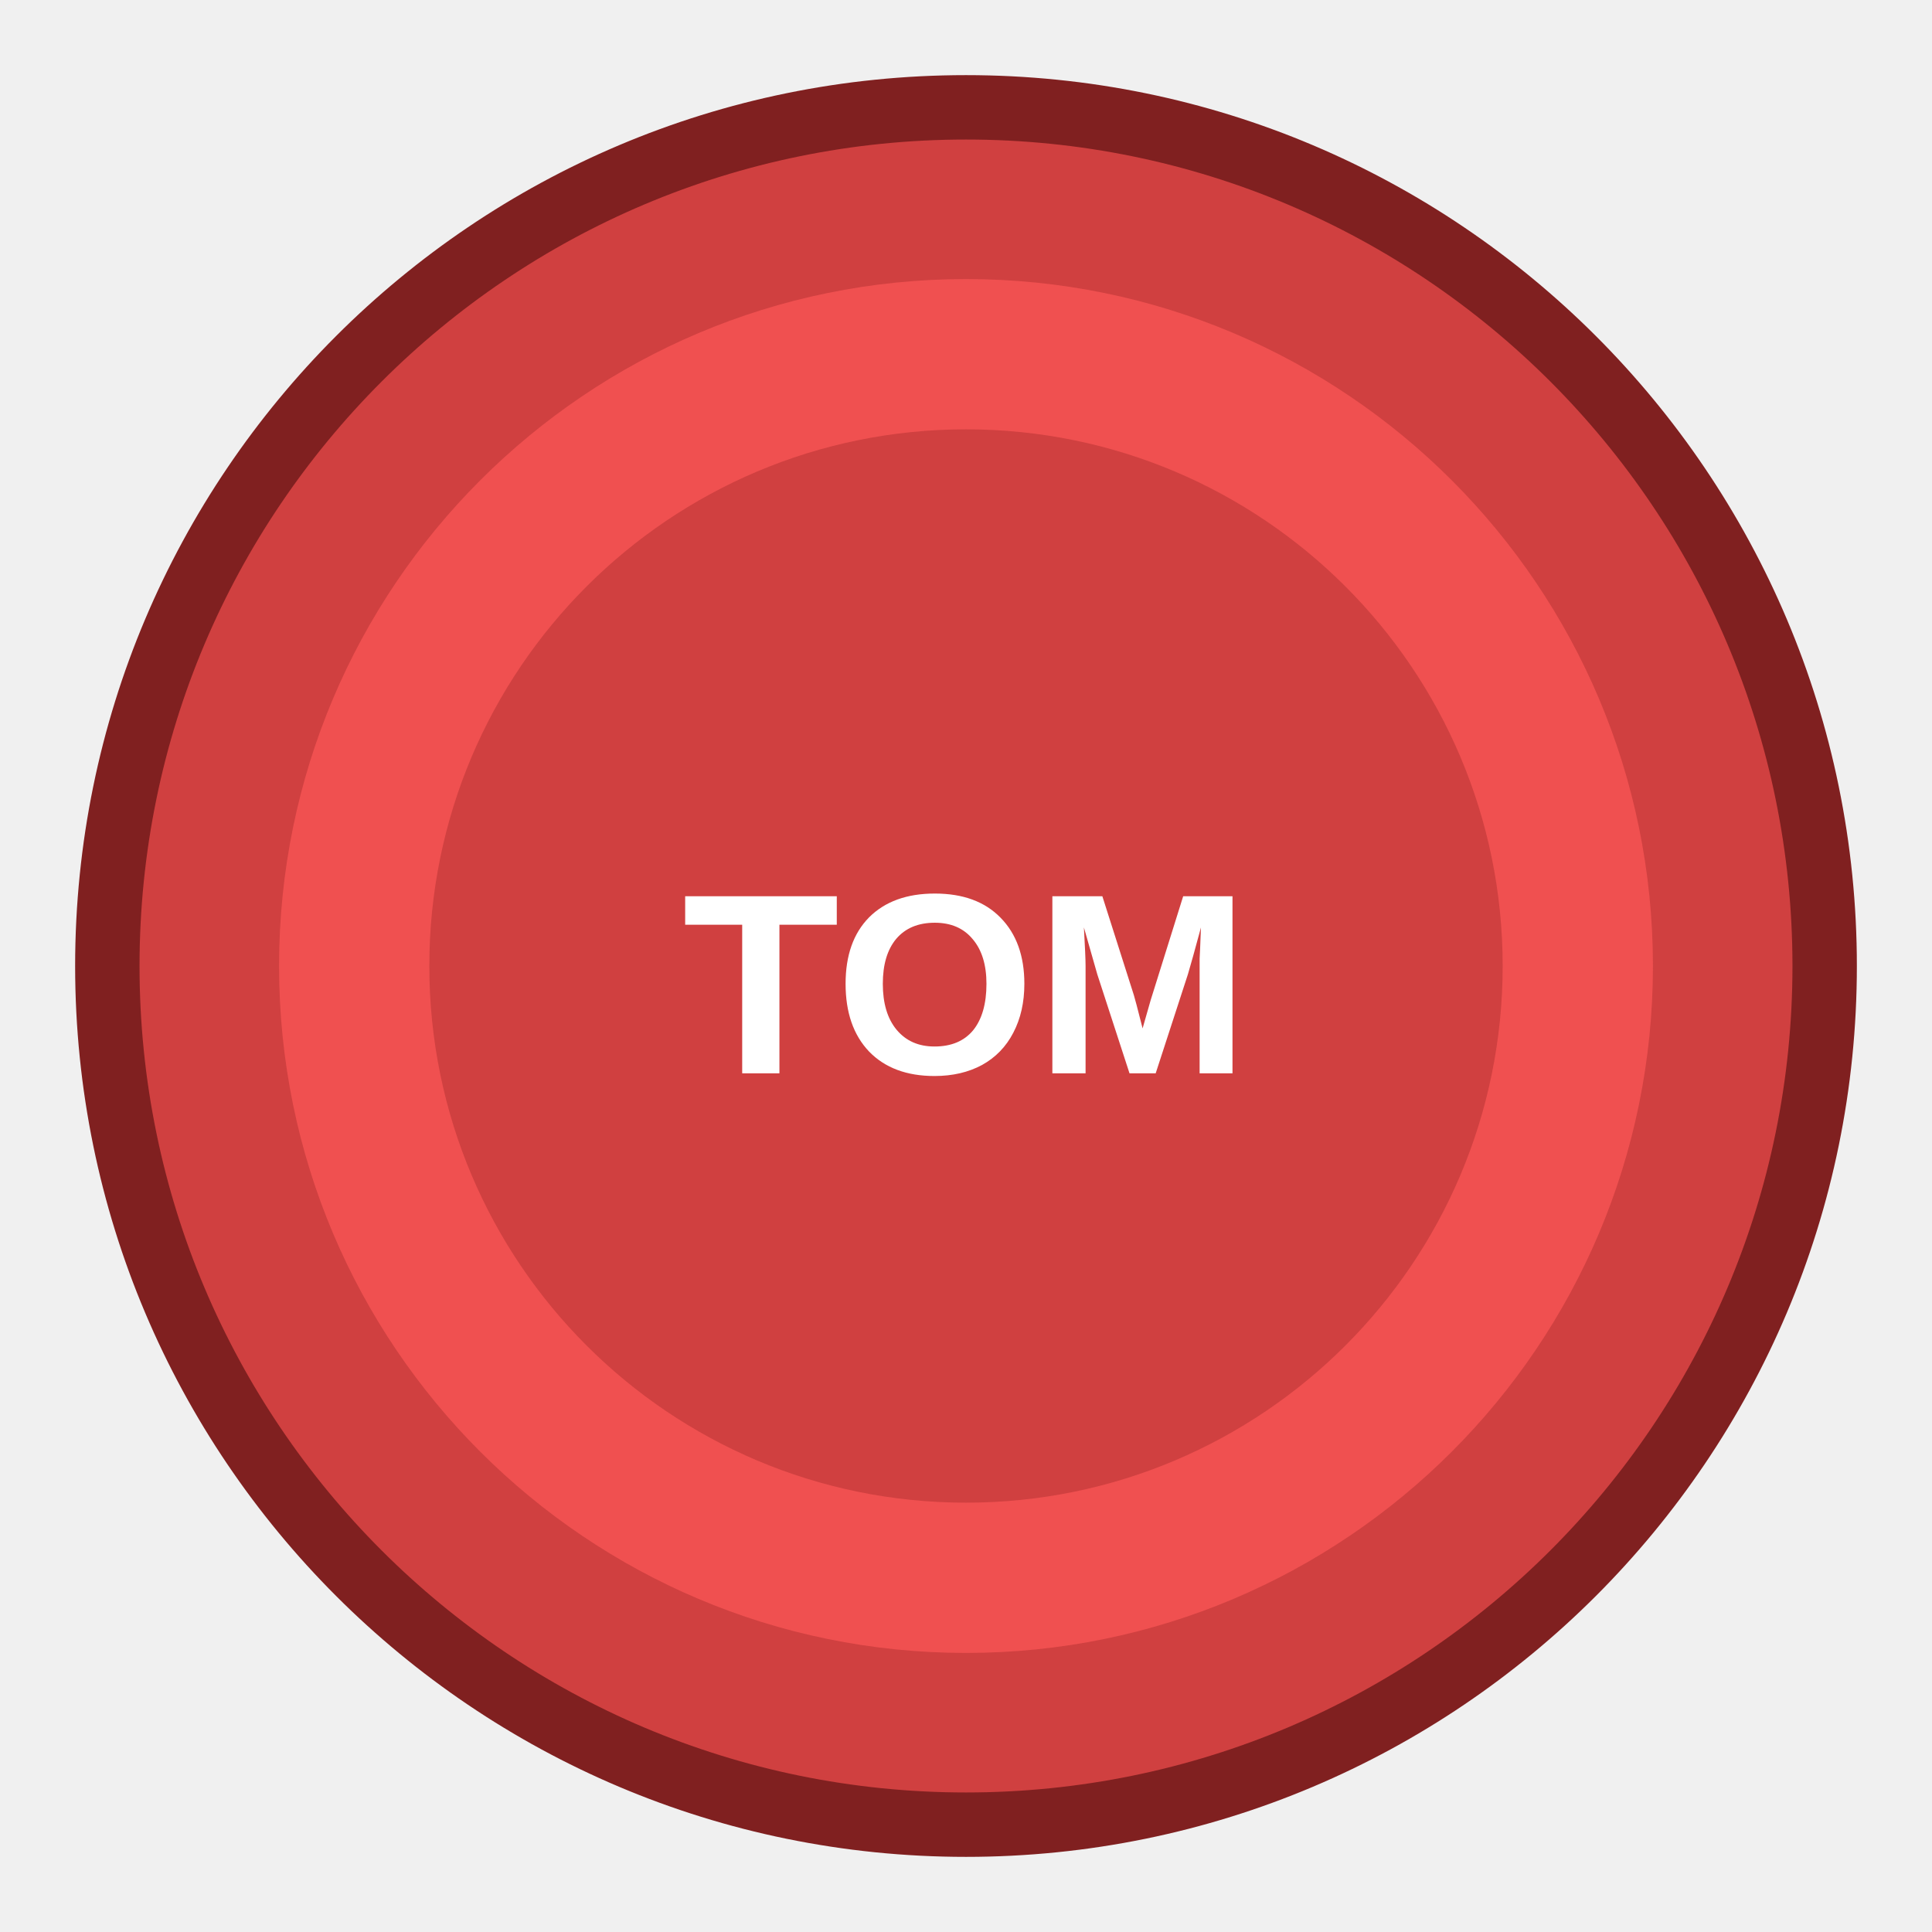
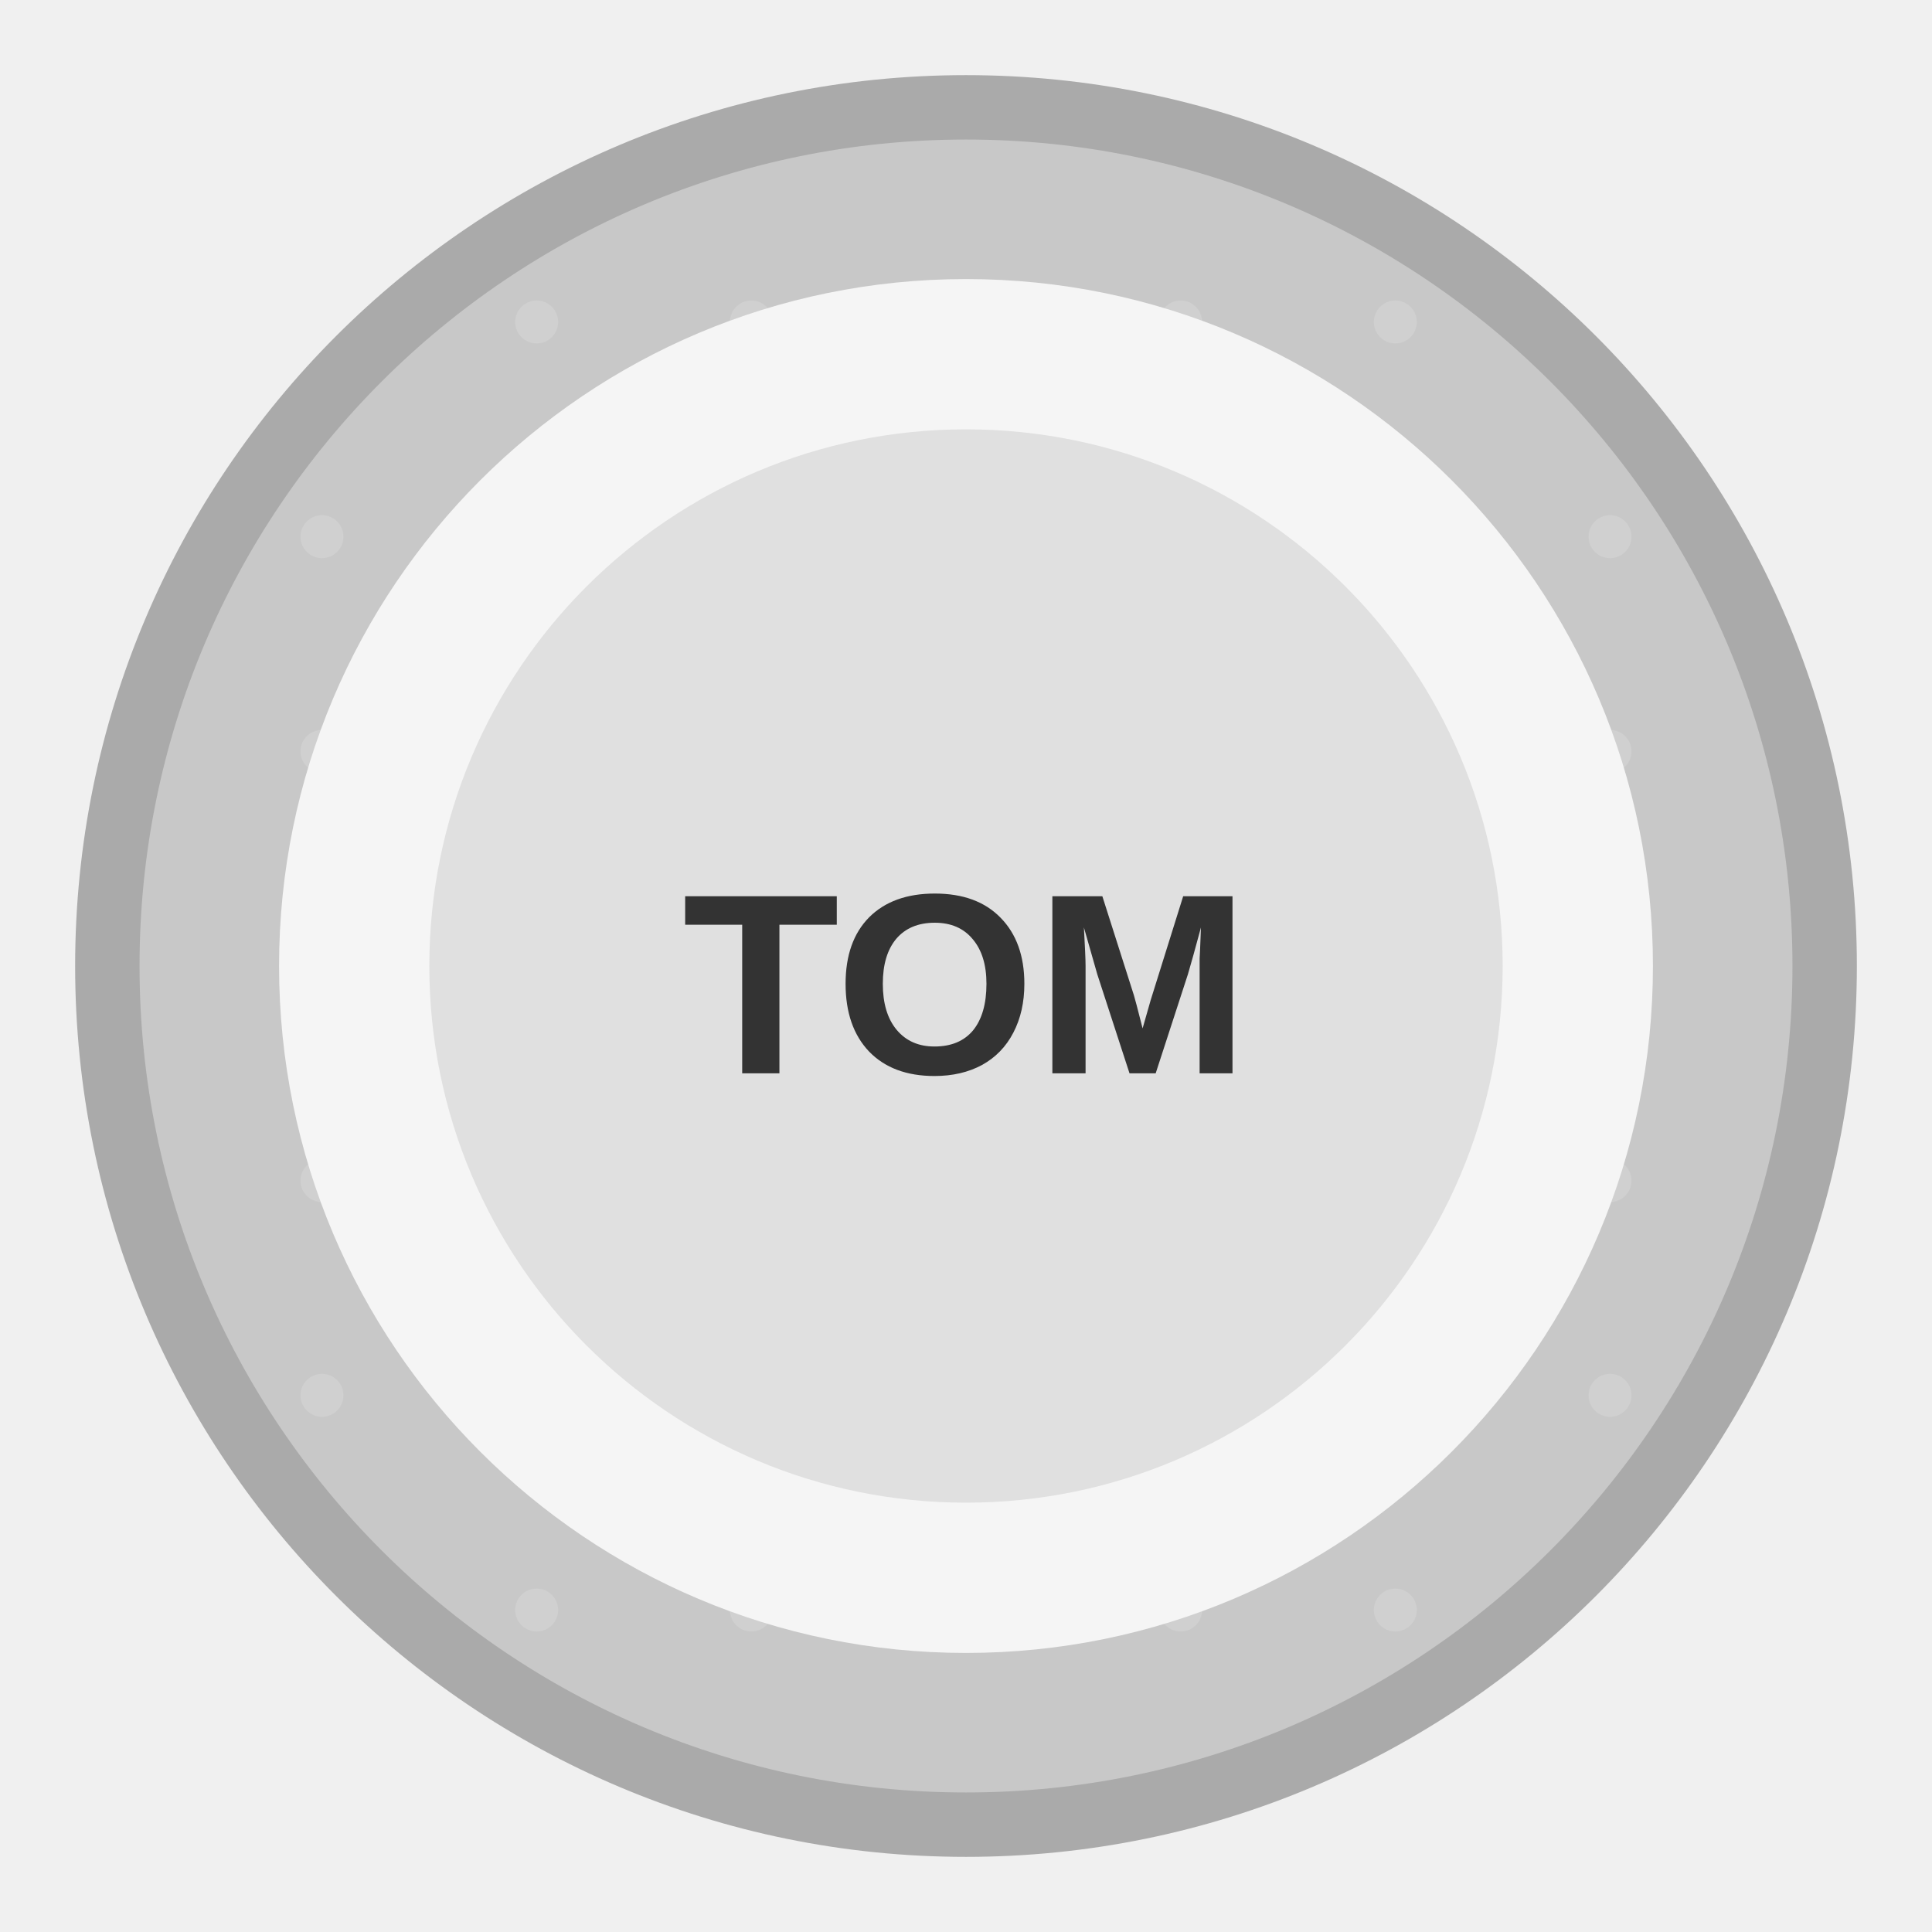
<svg xmlns="http://www.w3.org/2000/svg" width="90" height="90" viewBox="0 0 90 90">
-   <circle cx="45" cy="45" r="40" fill="#D04040" stroke="#802020" stroke-width="3" />
-   <circle cx="45" cy="45" r="32" fill="#F05050" stroke="none" />
-   <circle cx="45" cy="45" r="25" fill="#D04040" stroke="none" />
-   <text x="45" y="50" text-anchor="middle" fill="white" font-family="Arial" font-size="12" font-weight="bold">TOM</text>
+   <defs>
+     <pattern id="drumSkin" patternUnits="userSpaceOnUse" width="10" height="10">
+       <circle cx="5" cy="5" r="1" fill="#ffffff" opacity="0.15" />
+     </pattern>
+   </defs>
+   <circle cx="45" cy="45" r="40" fill="#C8C8C8" stroke="#AAAAAA" stroke-width="3" />
+   <circle cx="45" cy="45" r="38" fill="url(#drumSkin)" stroke="none" />
+   <circle cx="45" cy="45" r="32" fill="#F5F5F5" stroke="none" />
+   <circle cx="45" cy="45" r="25" fill="#E0E0E0" stroke="none" />
+   <text x="45" y="50" text-anchor="middle" fill="#333" font-family="Arial" font-size="12" font-weight="bold">TOM</text>
</svg>
